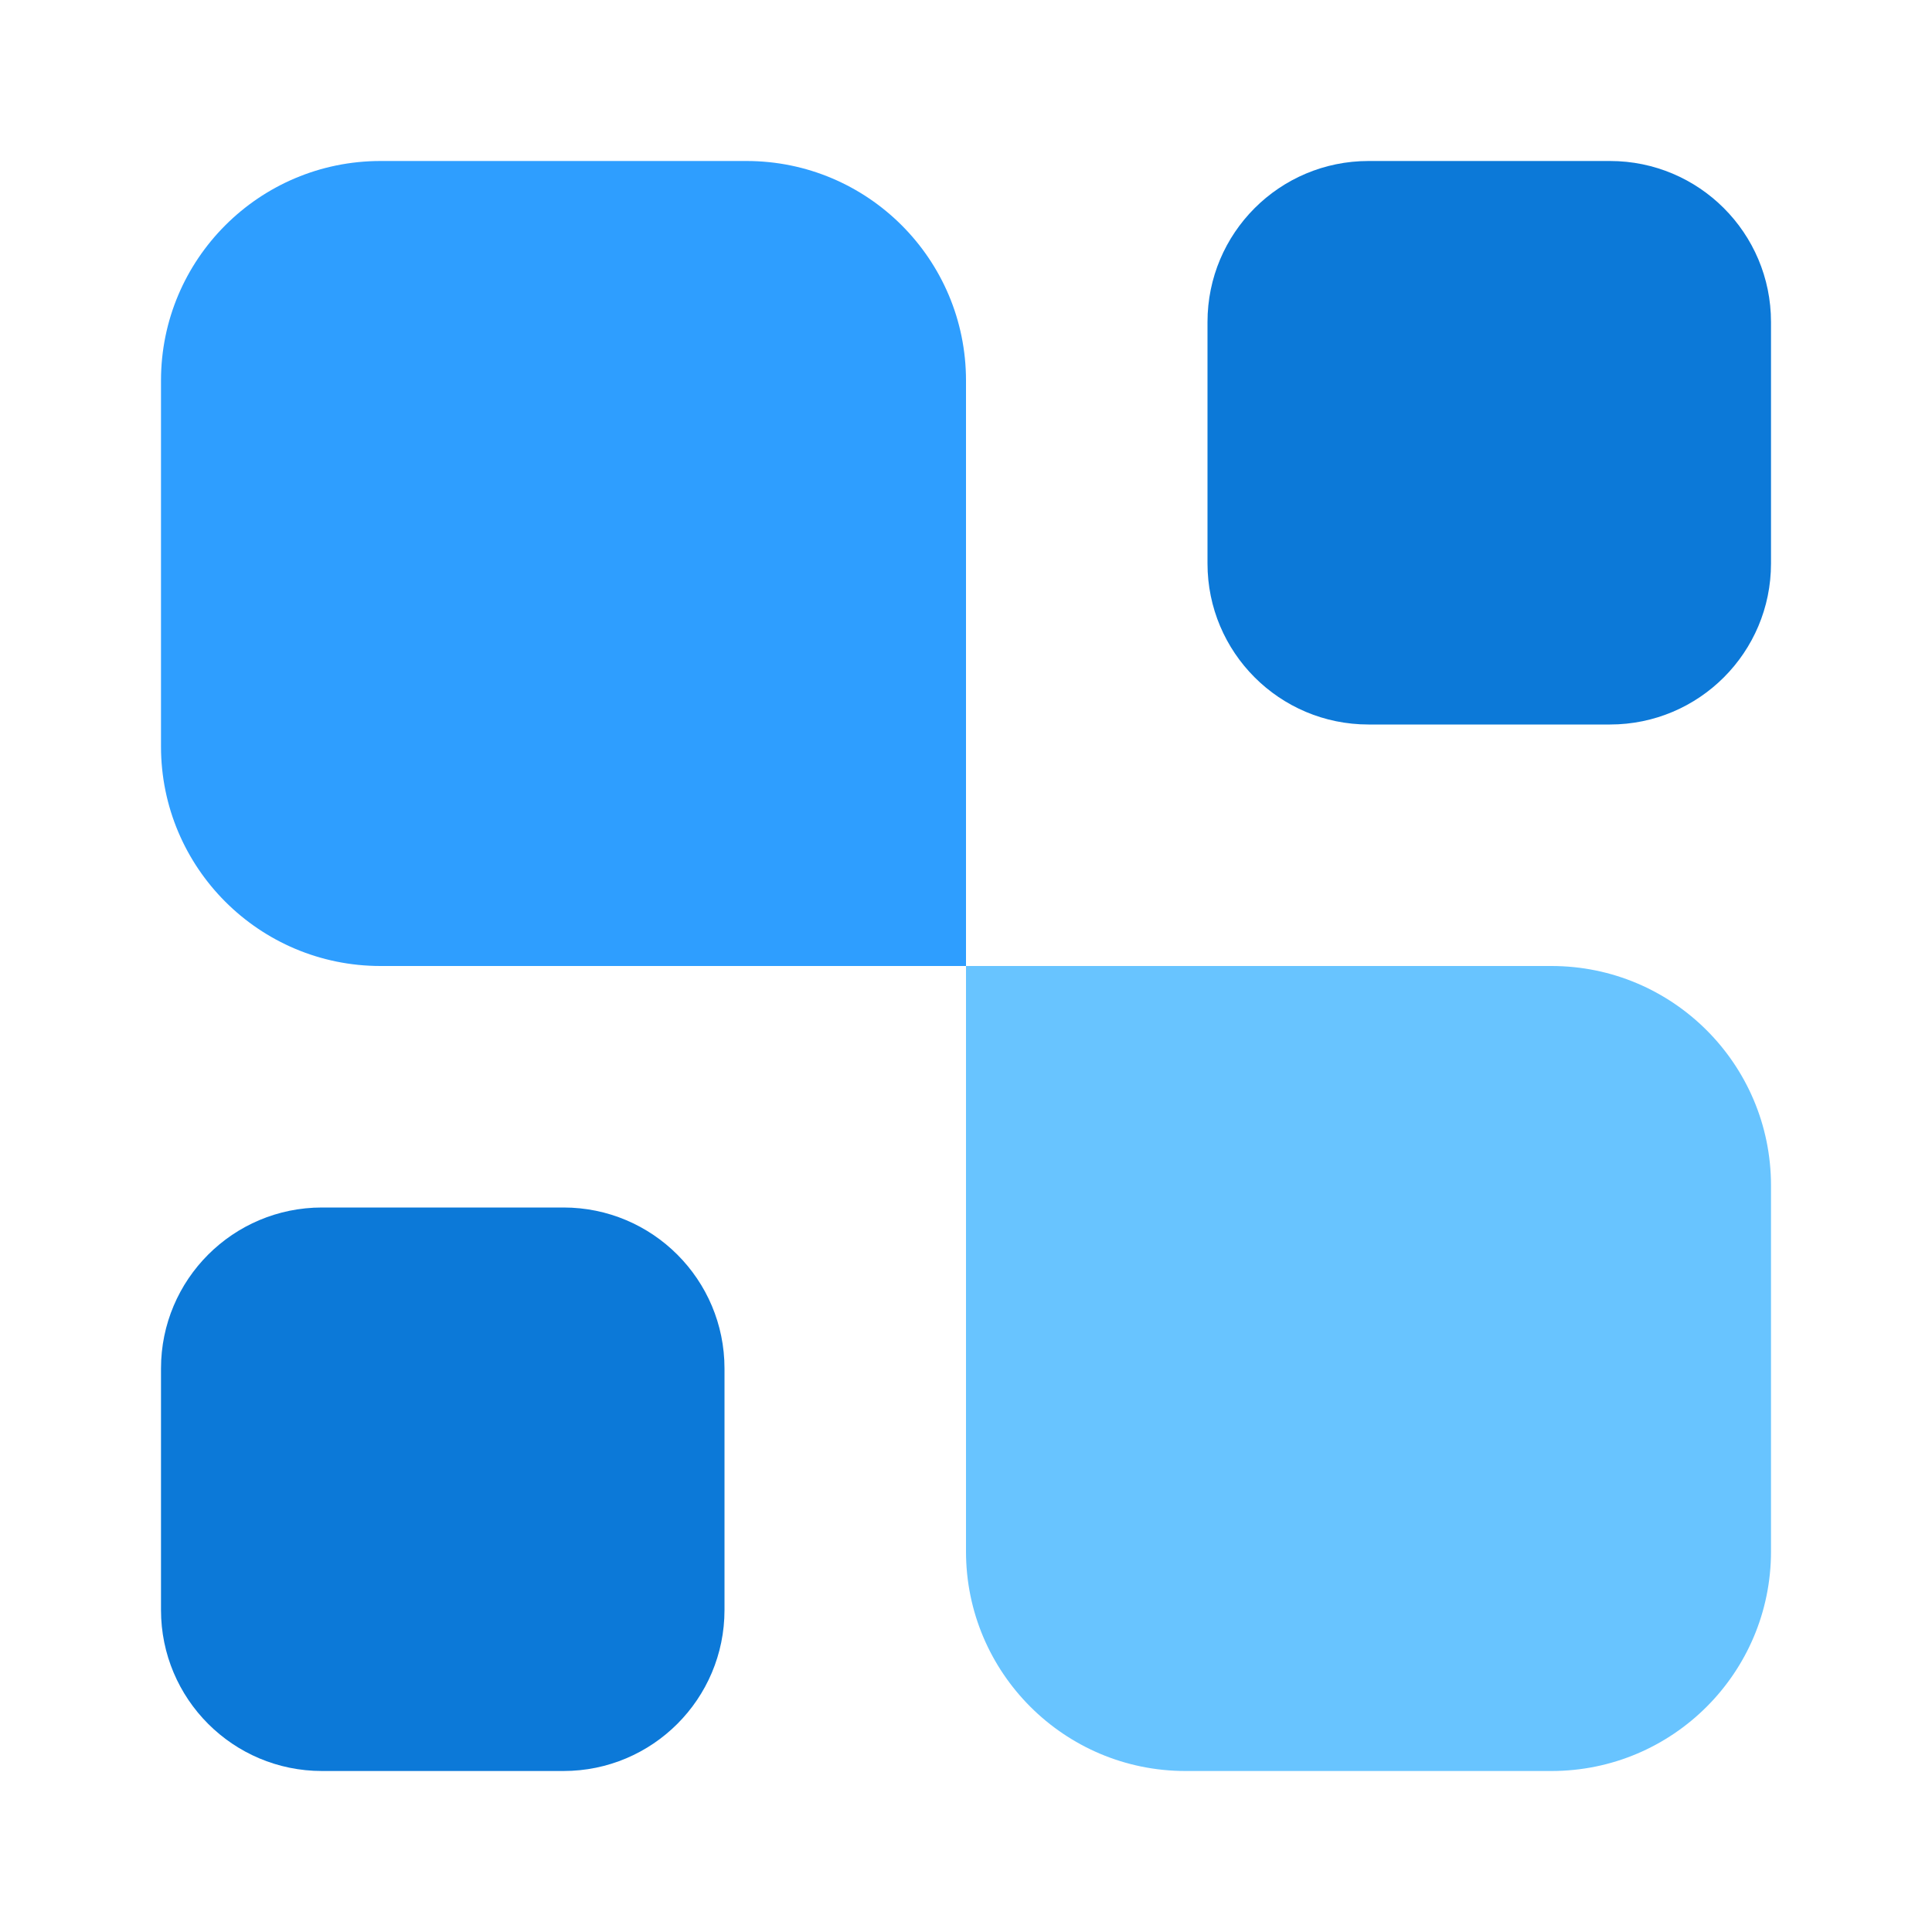
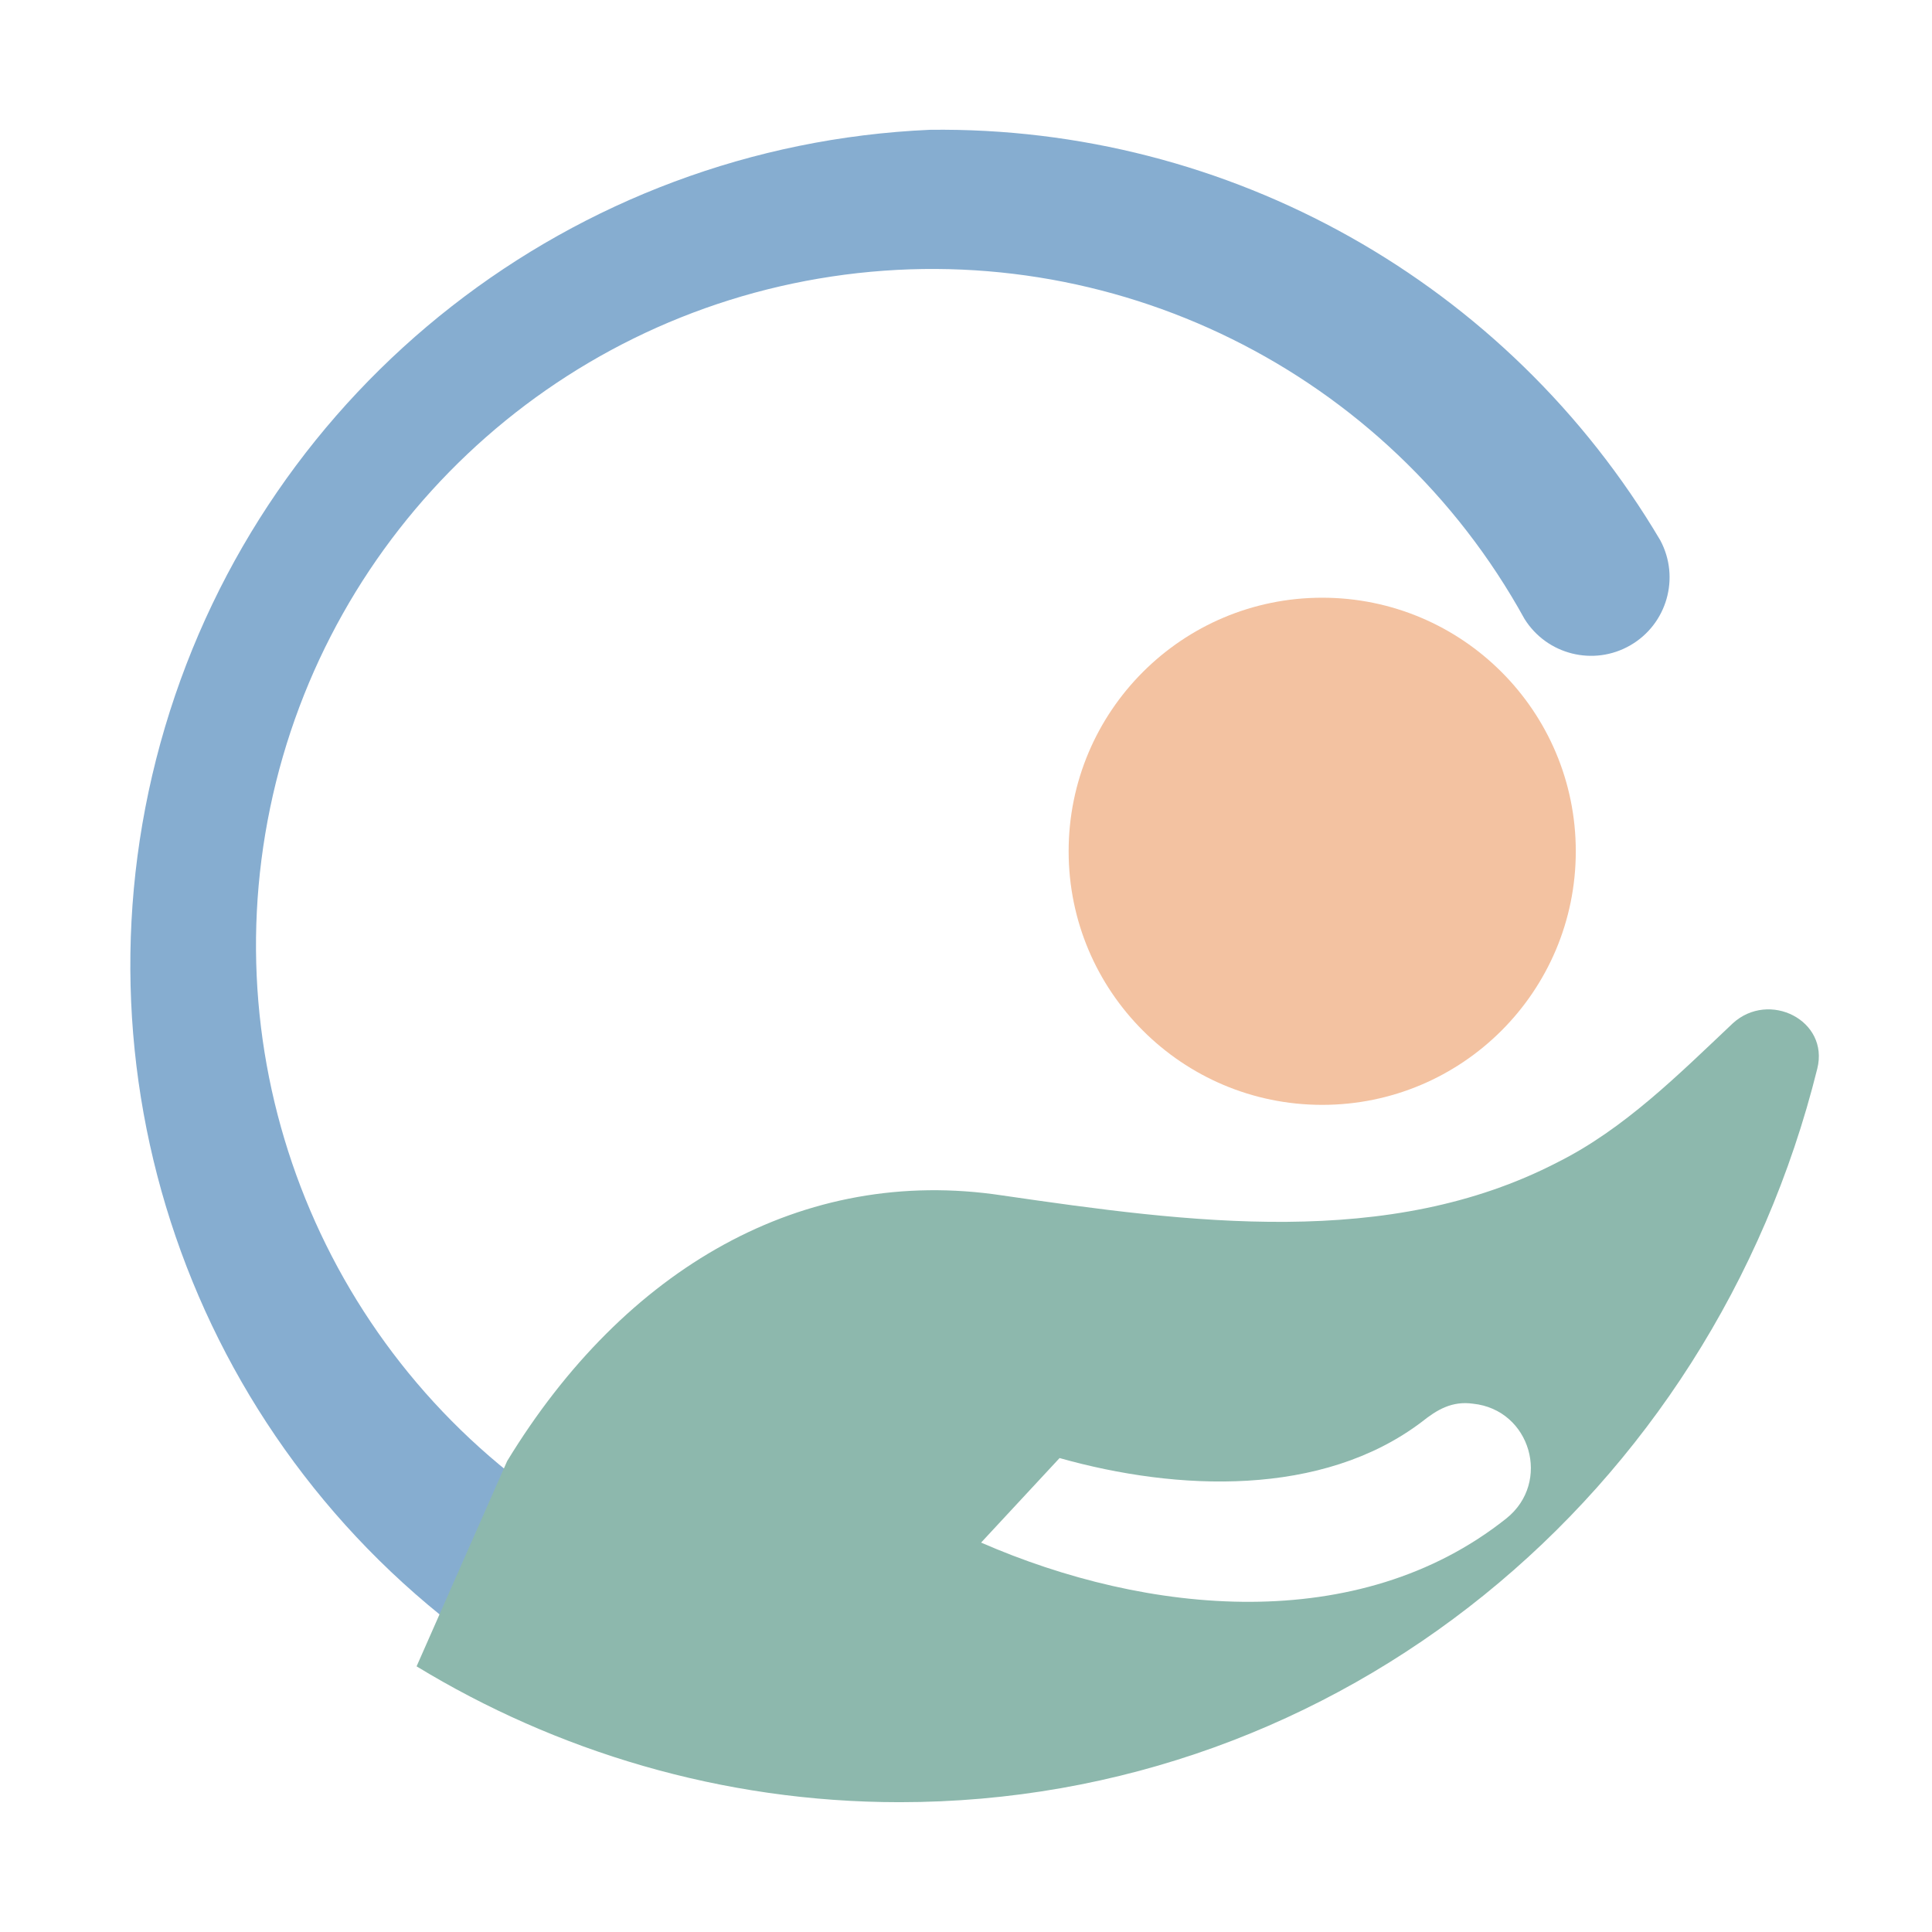
- <svg xmlns="http://www.w3.org/2000/svg" width="24" height="24" viewBox="0 0 24 24" fill="none">
-   <path d="M22 19.273C22 20.779 20.779 22 19.273 22H14.727C13.221 22 12 20.779 12 19.273V12H19.273C20.779 12 22 13.221 22 14.727V19.273Z" fill="#68C4FF" />
-   <path d="M20 2C21.105 2 22 2.895 22 4V7C22 8.105 21.105 9 20 9H17C15.895 9 15 8.105 15 7V4C15 2.895 15.895 2 17 2H20Z" fill="#0C79D8" />
-   <path d="M7 15C8.105 15 9 15.895 9 17V20C9 21.105 8.105 22 7 22H4C2.895 22 2 21.105 2 20V17C2 15.895 2.895 15 4 15H7Z" fill="#0C79D8" />
-   <path d="M12 12H4.727C3.221 12 2 10.779 2 9.273V4.727C2 3.221 3.221 2 4.727 2H9.273C10.779 2 12 3.221 12 4.727V12Z" fill="#2E9EFF" />
+ <svg xmlns="http://www.w3.org/2000/svg" viewBox="0 0 64 64" role="img" aria-label="Clear Day">
+   <path fill="#86add0" d="M30.8 4.3A27.7 27.7 0 0 1 55 17.9a2.6 2.6 0 0 1-4.5 2.6A22.4 22.4 0 1 0 19 50.3l-3.1 4.2A27.7 27.7 0 0 1 30.8 4.3Z" />
+   <circle cx="43.8" cy="28.2" r="8.4" fill="#f3c2a1" />
+   <path fill="#8db8ad" d="M16.8 48.4c3.9-6.4 9.8-9.8 16.4-8.8 6.2.9 12.8 1.8 18.4-1.1 2.2-1.1 4-2.9 5.8-4.6 1.2-1.1 3.2-.1 2.8 1.5-3.5 14.1-15.8 24.3-30.4 24.3-5.9 0-11.4-1.7-16-4.5l3-6.8Zm15.7 2.7c5.5 2.4 12.5 3.1 17.4-.8 1.5-1.2.8-3.6-1.1-3.8-.7-.1-1.2.2-1.7.6-3.3 2.5-8.1 2.3-12 1.2l-2.6 2.8Z" />
</svg>
